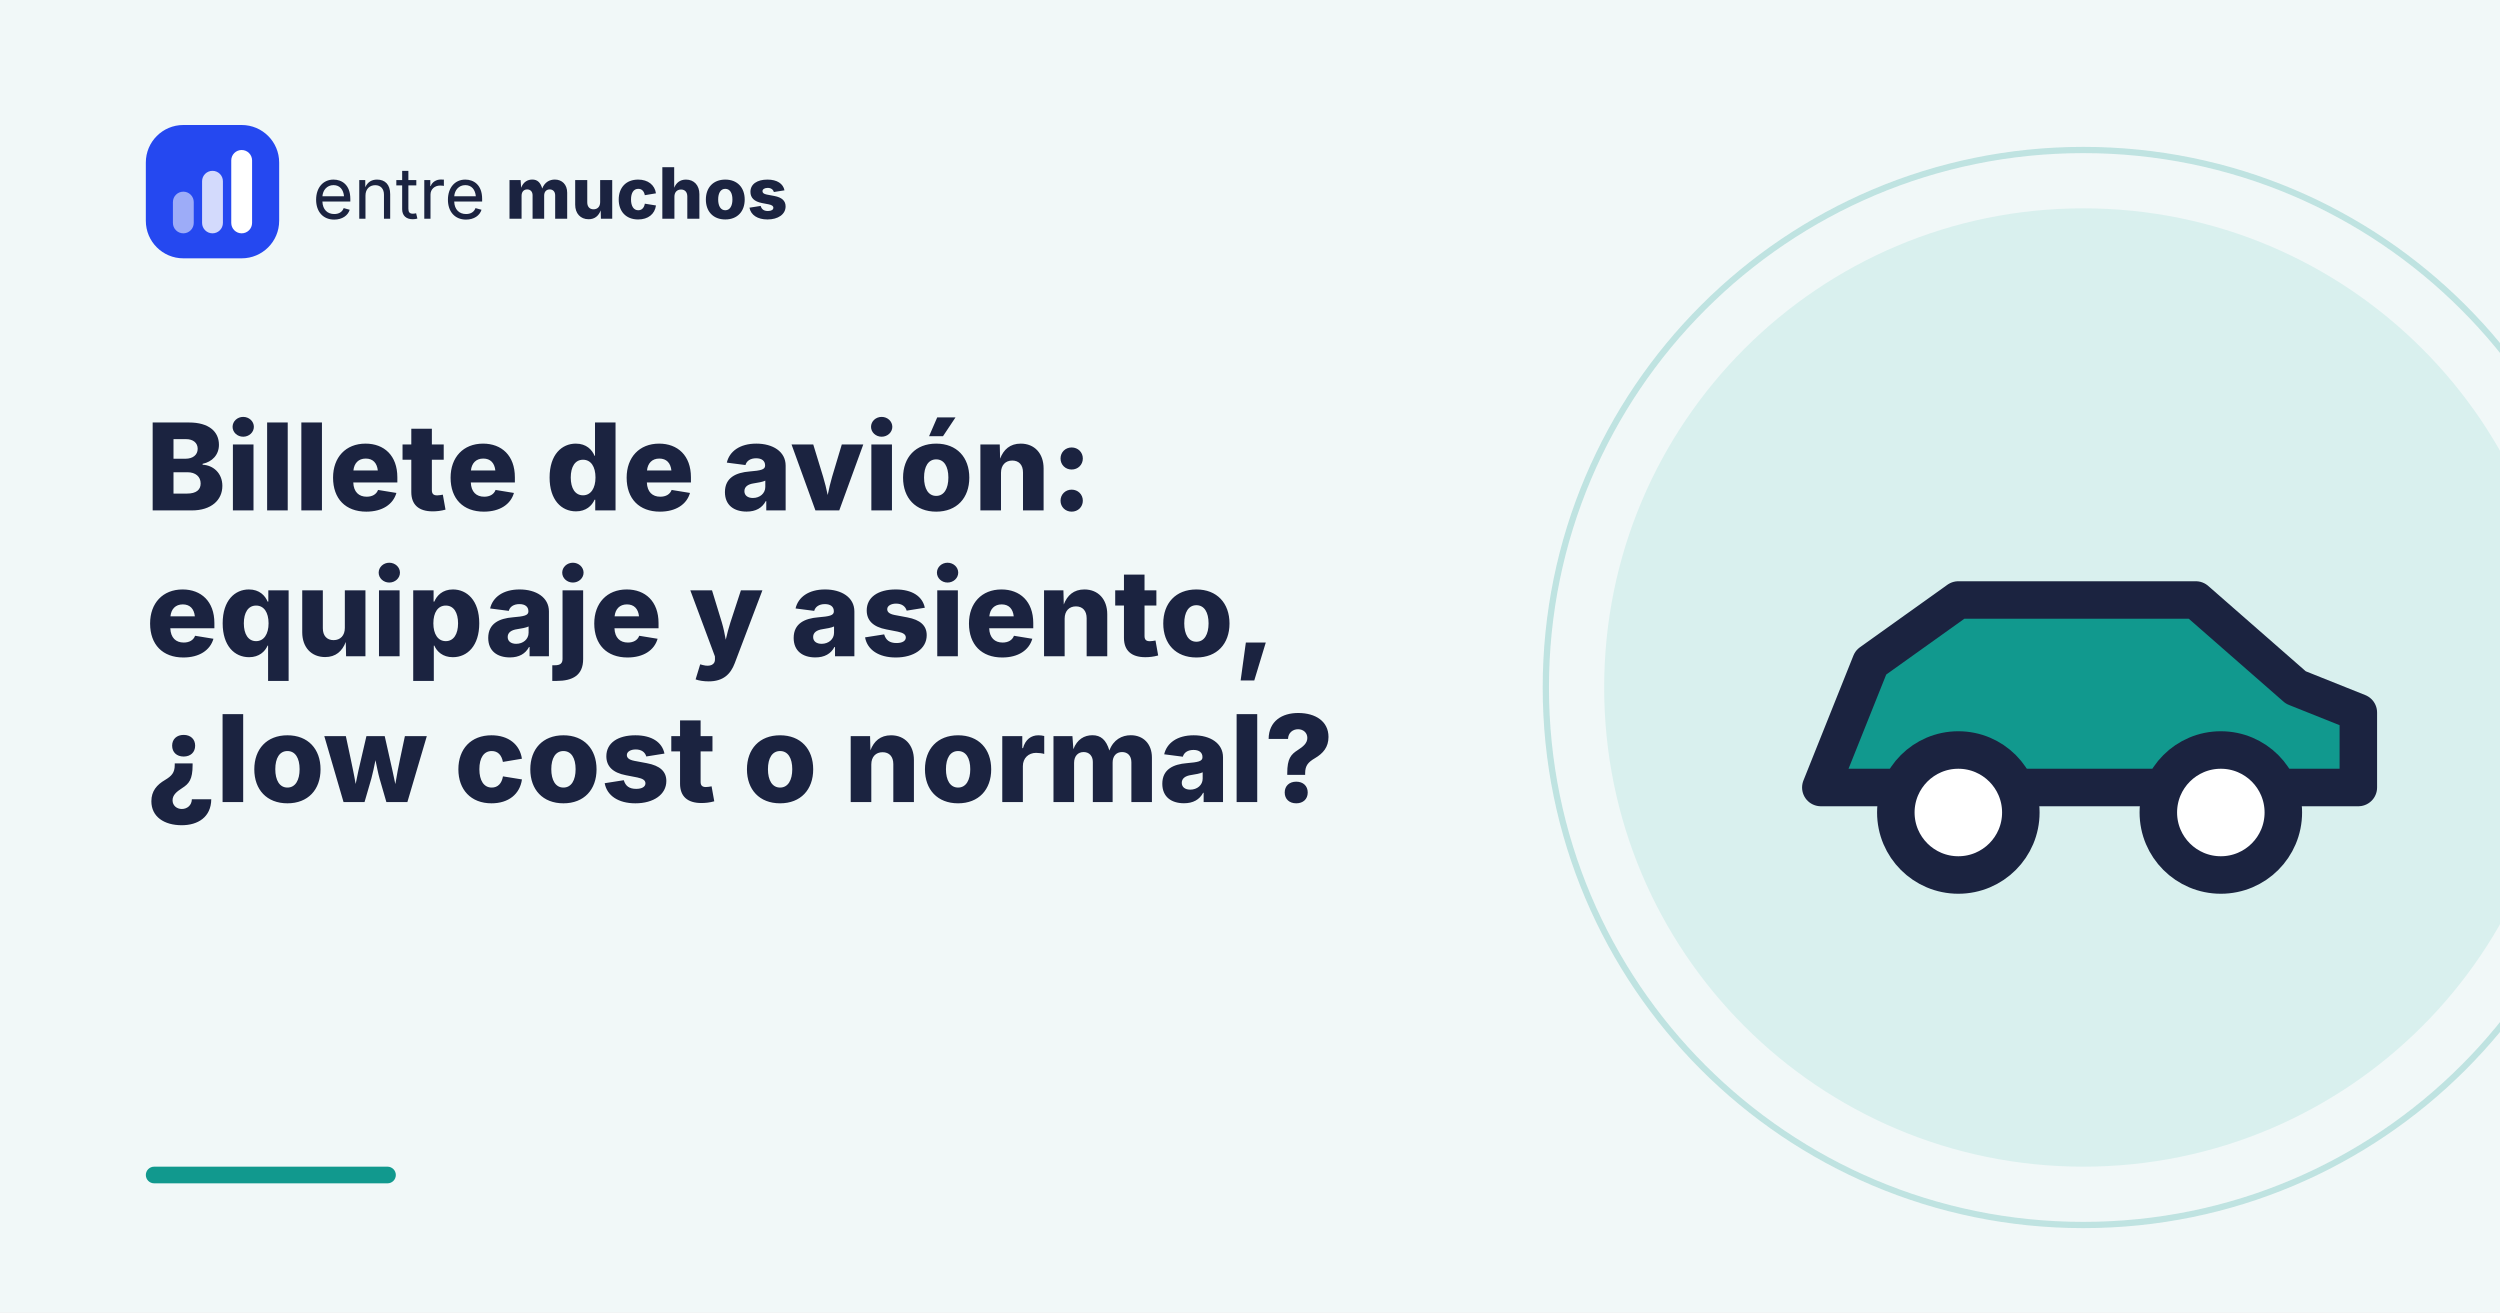
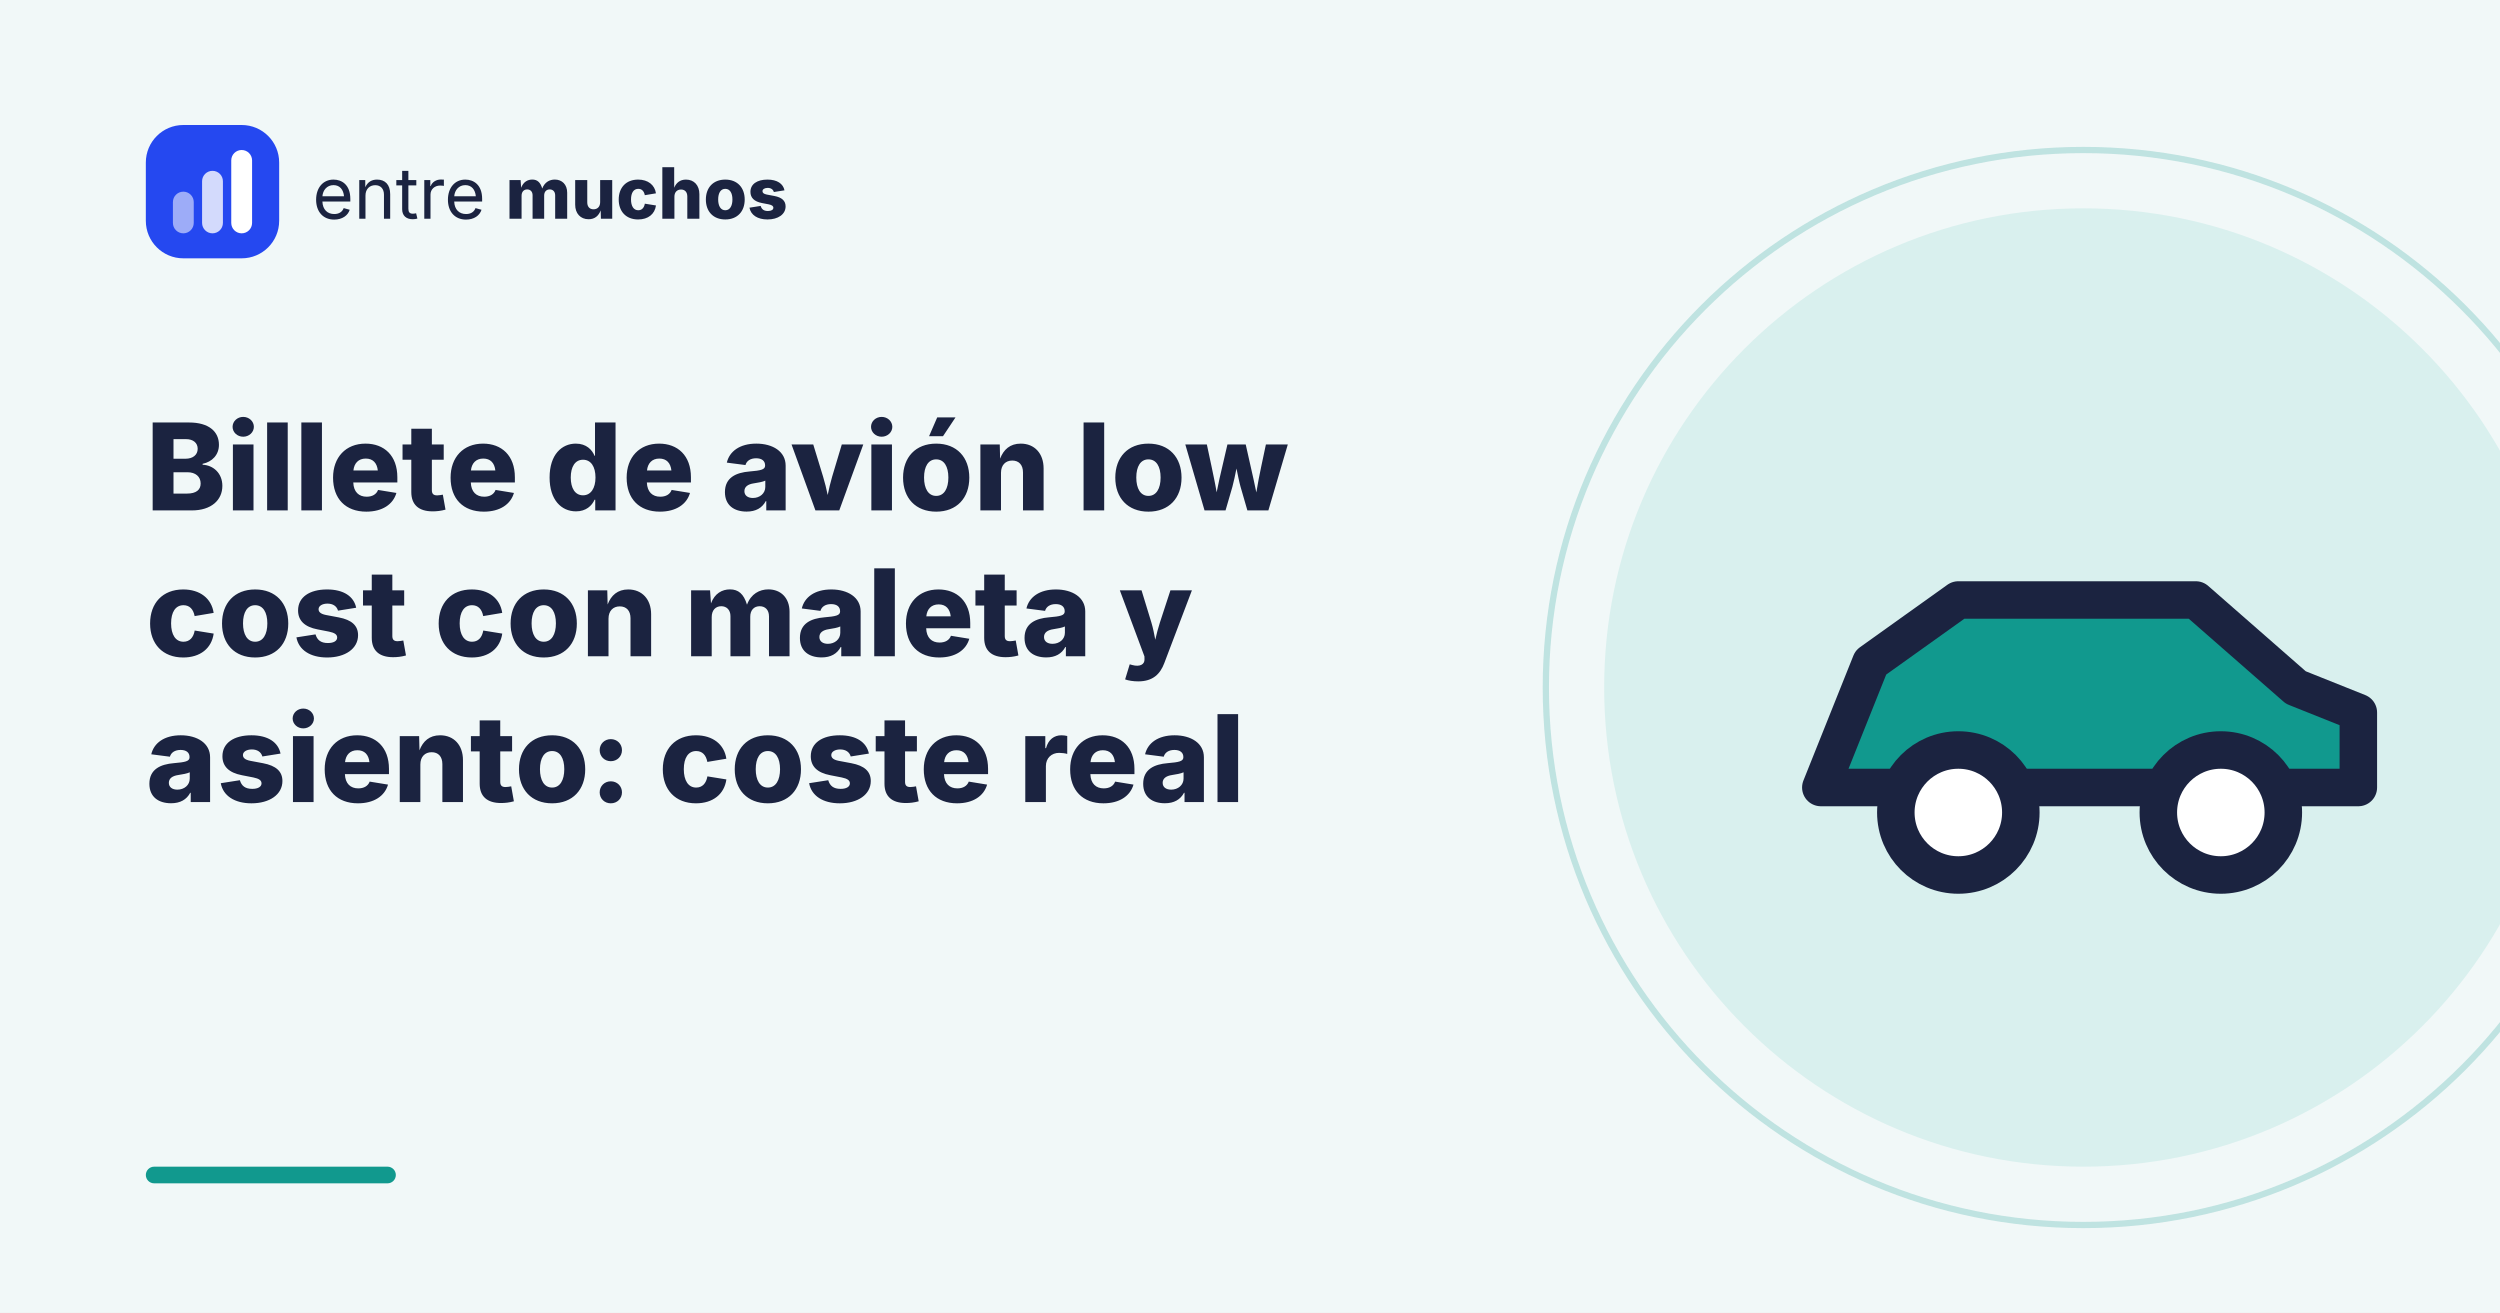
- <svg xmlns="http://www.w3.org/2000/svg" width="1200" height="630" viewBox="0 0 1200 630" role="img" aria-label="Billete de avión: equipaje y asiento, ¿low cost o normal?">
+ <svg xmlns="http://www.w3.org/2000/svg" width="1200" height="630" viewBox="0 0 1200 630" role="img" aria-label="Billete de avión low cost con maleta y asiento: coste real">
  <rect width="1200" height="630" fill="#f1f8f8" />
  <circle cx="1000" cy="330" r="230" fill="#d9f0ee" />
  <circle cx="1000" cy="330" r="258" fill="none" stroke="#11998e" stroke-opacity=".22" stroke-width="3" />
  <g transform="translate(850 180) scale(3)">
    <path d="M8 66l8-20 14-10h38l16 14 10 4v12H8z" fill="#11998e" stroke="#1b2340" stroke-width="6" stroke-linejoin="round" />
    <circle cx="30" cy="70" r="10" fill="#fff" stroke="#1b2340" stroke-width="6" />
    <circle cx="72" cy="70" r="10" fill="#fff" stroke="#1b2340" stroke-width="6" />
  </g>
  <rect x="70" y="60" width="64" height="64" rx="18" fill="#2548f0" />
  <rect x="83" y="92" width="10" height="20" rx="5" fill="#fff" fill-opacity=".55" />
  <rect x="97" y="82" width="10" height="30" rx="5" fill="#fff" fill-opacity=".8" />
  <rect x="111" y="72" width="10" height="40" rx="5" fill="#fff" />
  <text x="150" y="105" font-family="Inter,Helvetica,Arial,sans-serif" font-size="34" fill="#1b2340">entre <tspan font-weight="800">muchos</tspan>
  </text>
  <text font-family="Inter,Helvetica,Arial,sans-serif" font-size="58" font-weight="800" fill="#1b2340">
-     <tspan x="70" y="245">Billete de avión:</tspan>
-     <tspan x="70" y="315">equipaje y asiento,</tspan>
-     <tspan x="70" y="385">¿low cost o normal?</tspan>
+     <tspan x="70" y="245">Billete de avión low</tspan>
+     <tspan x="70" y="315">cost con maleta y</tspan>
+     <tspan x="70" y="385">asiento: coste real</tspan>
  </text>
  <rect x="70" y="560" width="120" height="8" rx="4" fill="#11998e" />
</svg>
